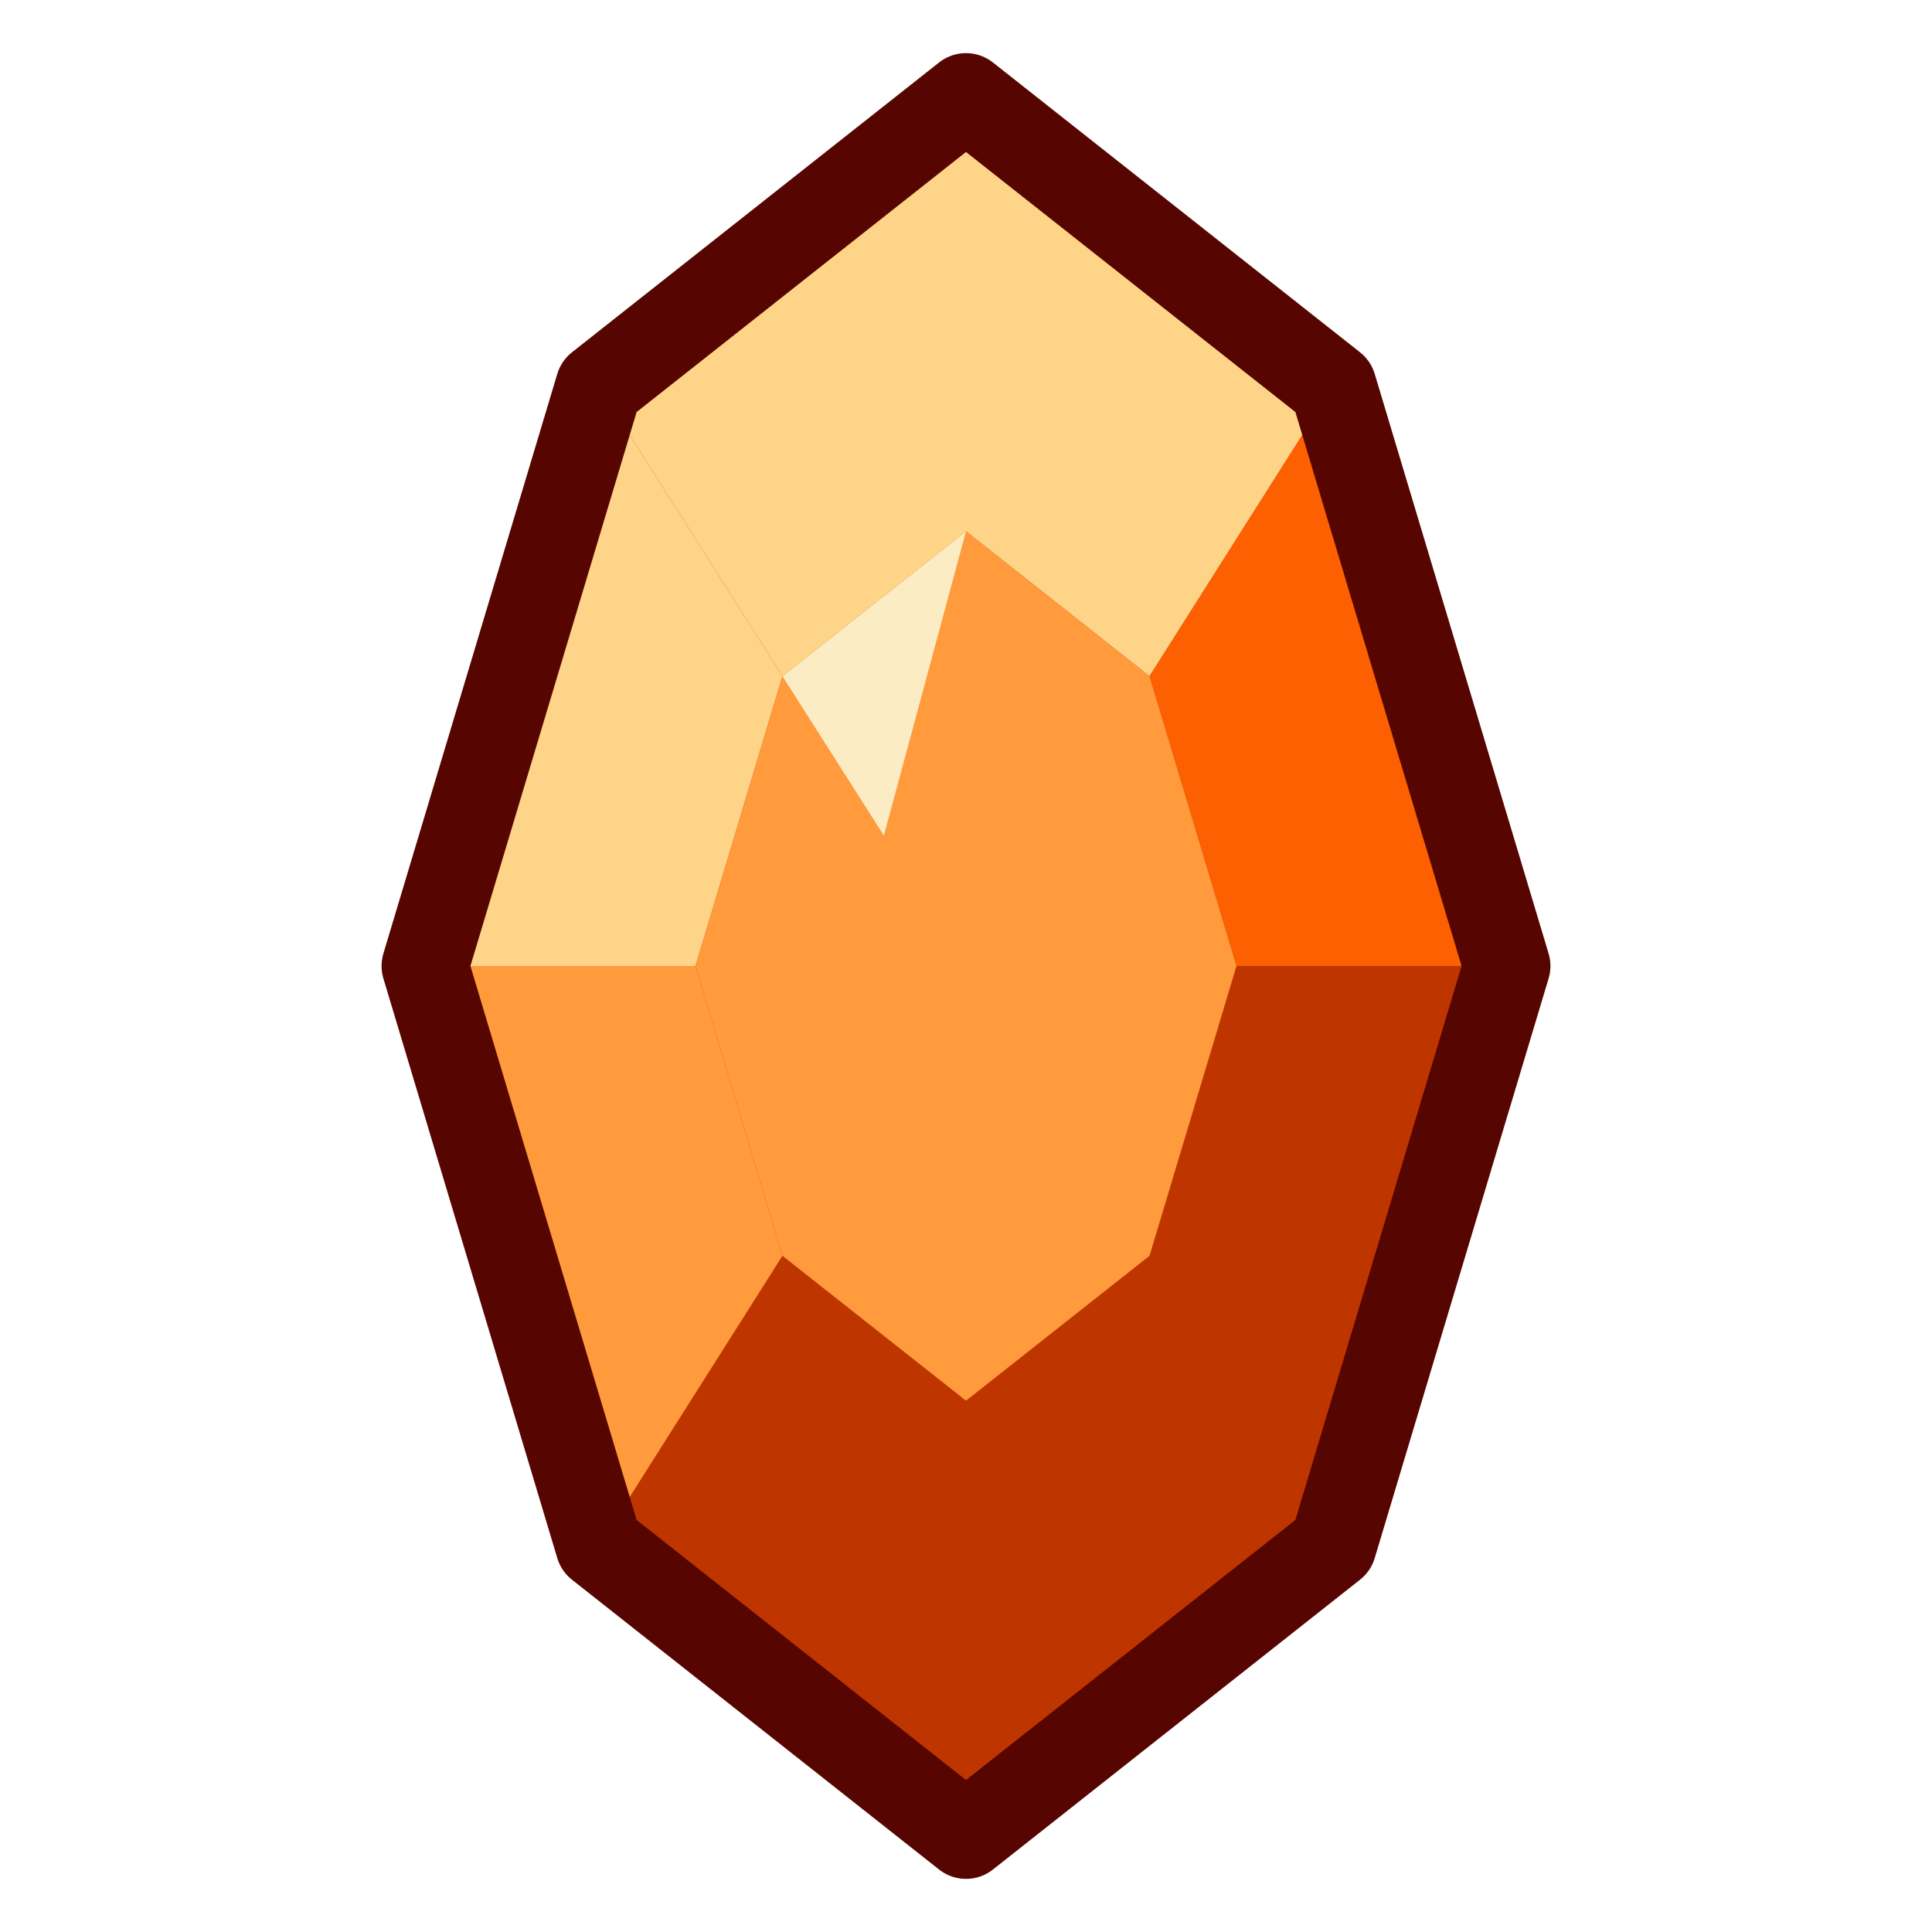
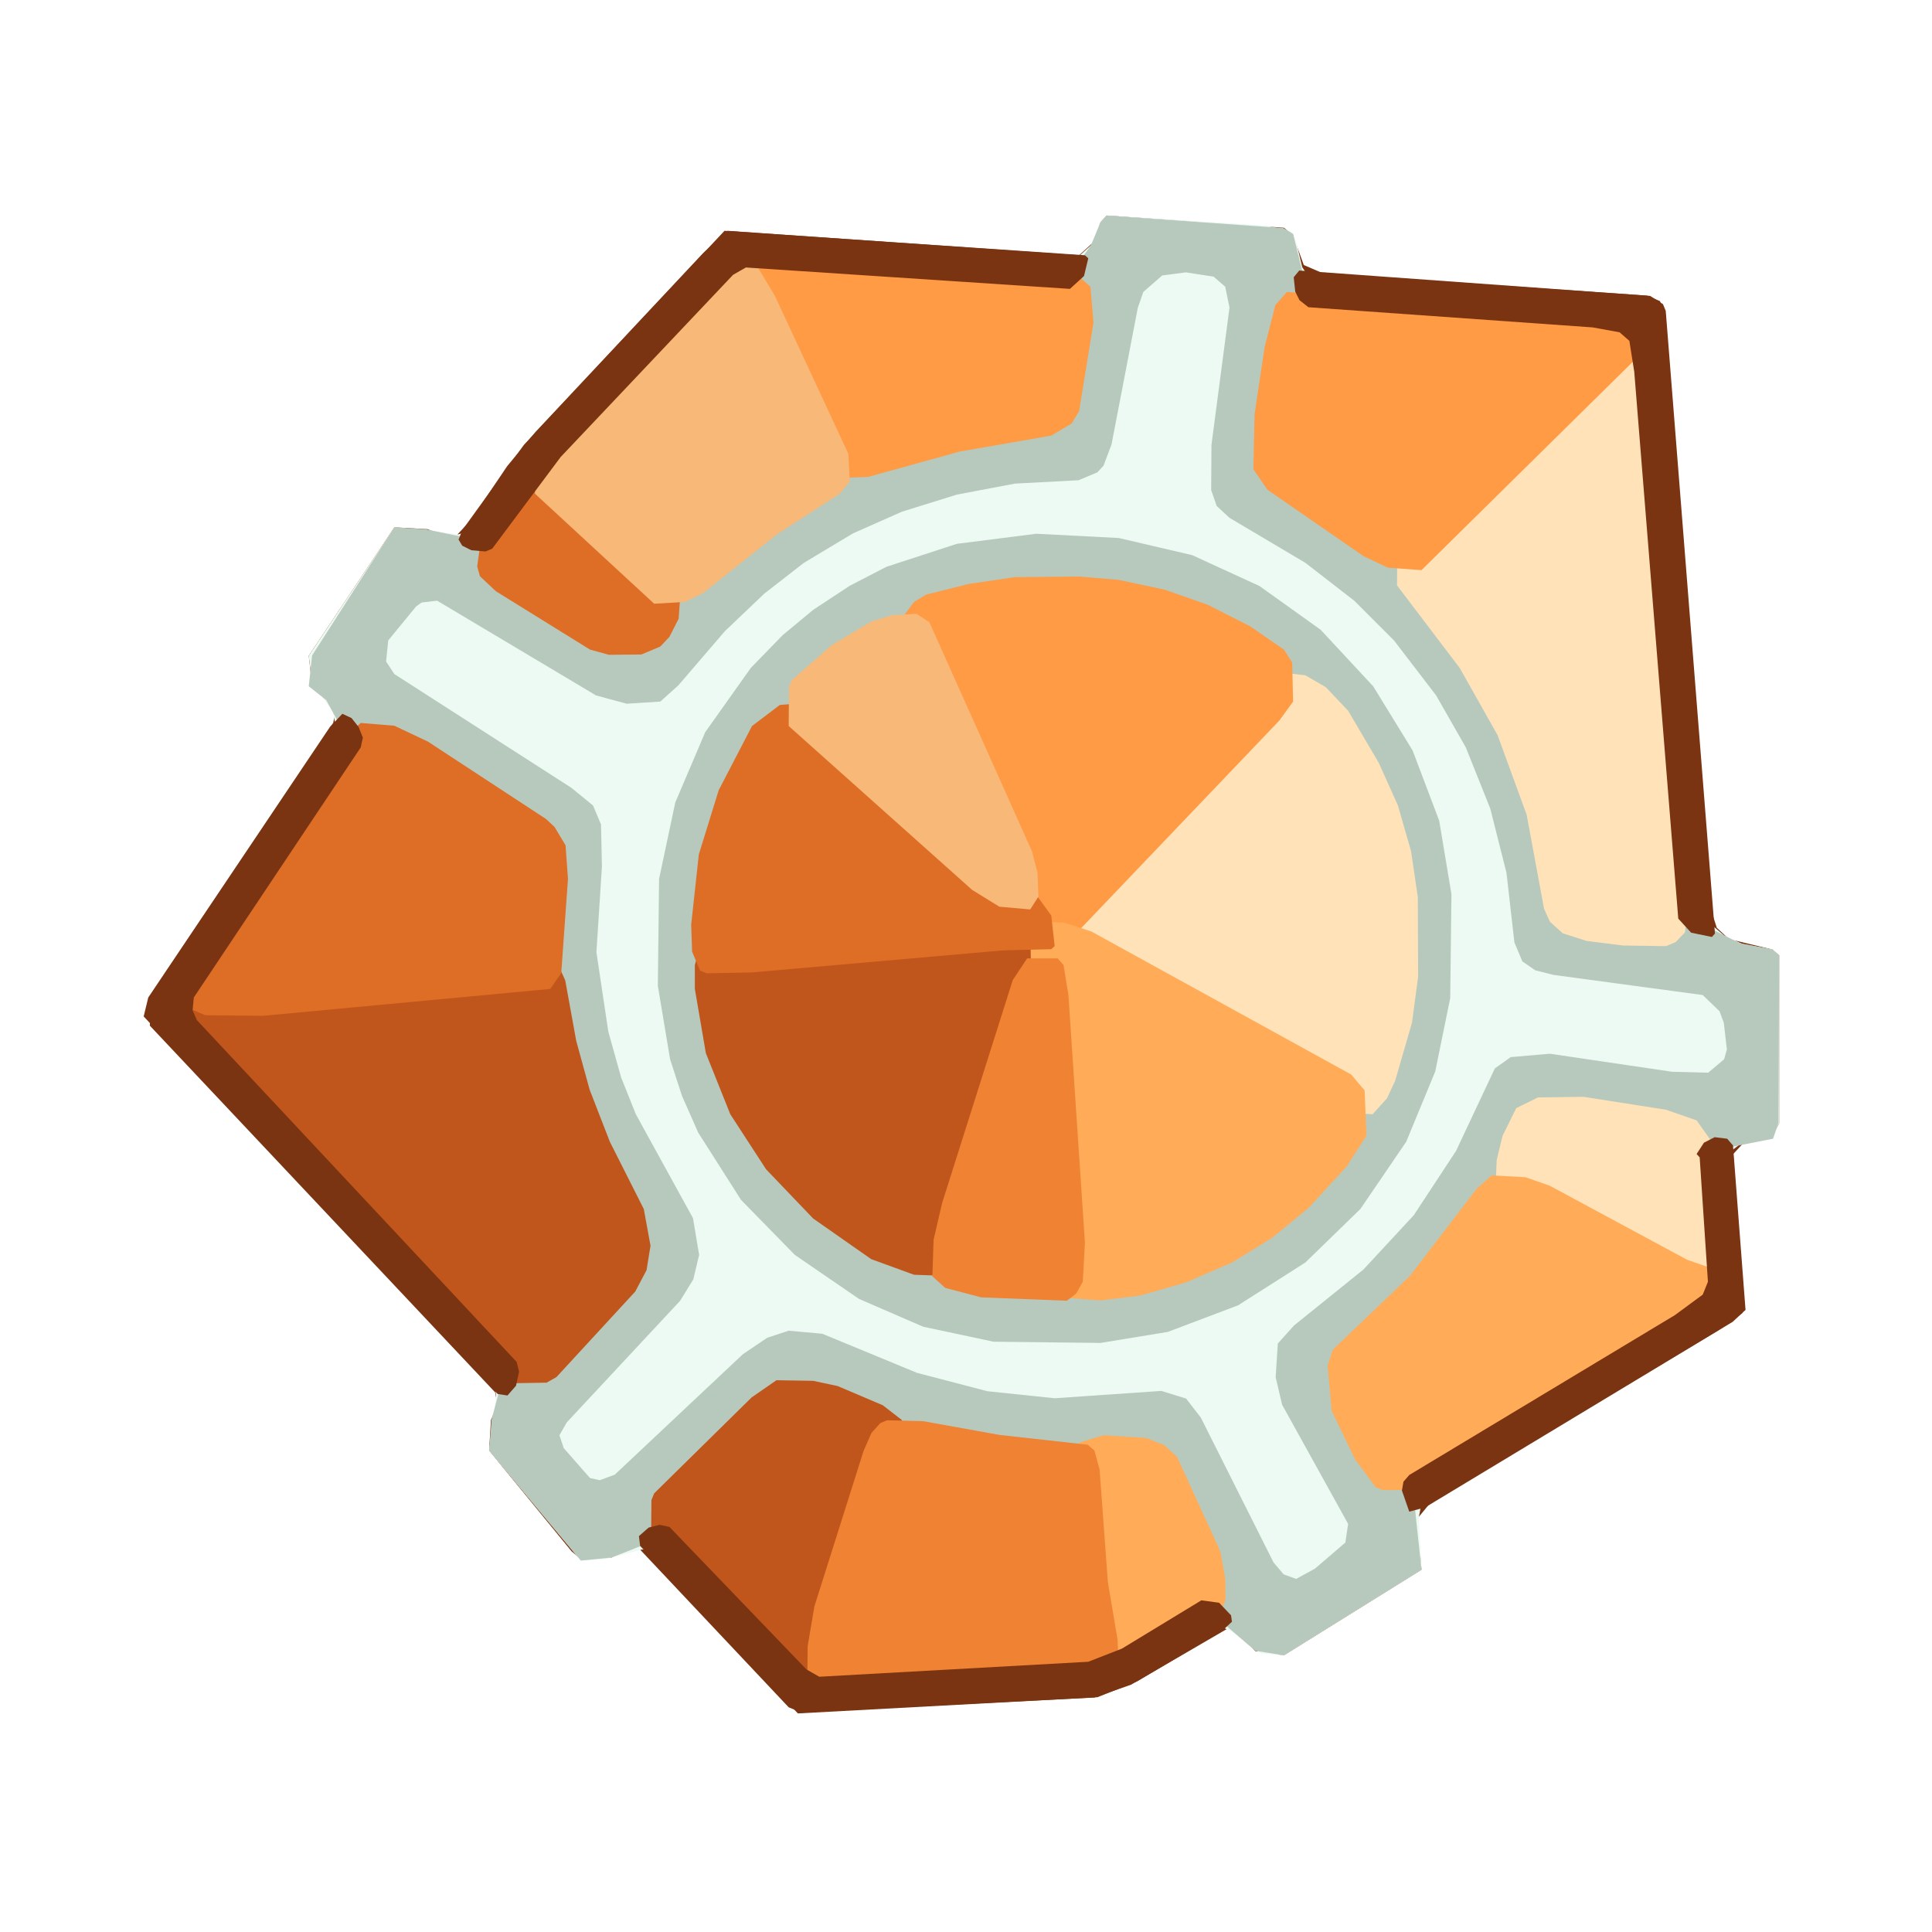
<svg xmlns="http://www.w3.org/2000/svg" viewBox="0 0 200 200" width="200" height="200">
-   <polygon points="100.0,10.0 138.0,40.0 156.0,100.0 138.0,160.0 100.0,190.0 62.0,160.0 44.0,100.0 62.0,40.0" fill="#be3500" />
-   <polygon points="100.0,10.0 138.0,40.0 119.0,70.0 100.0,55.0" fill="#fed488" />
-   <polygon points="138.0,40.0 156.0,100.0 128.0,100.0 119.0,70.0" fill="#fd6000" />
-   <polygon points="156.0,100.0 138.0,160.0 119.0,130.0 128.0,100.0" fill="#be3500" />
-   <polygon points="138.0,160.0 100.0,190.0 100.0,145.0 119.0,130.0" fill="#be3500" />
-   <polygon points="100.0,190.0 62.0,160.0 81.0,130.0 100.0,145.0" fill="#be3500" />
-   <polygon points="62.0,160.0 44.0,100.0 72.0,100.0 81.0,130.0" fill="#ff9a3d" />
-   <polygon points="44.0,100.0 62.0,40.0 81.0,70.0 72.0,100.0" fill="#fed488" />
-   <polygon points="62.0,40.0 100.0,10.0 100.0,55.0 81.0,70.0" fill="#fed488" />
-   <polygon points="100.0,55.0 119.0,70.0 128.0,100.0 119.0,130.0 100.0,145.0 81.0,130.0 72.0,100.0 81.0,70.0" fill="#ff9a3d" />
-   <polygon points="81.0,70.0 100.0,55.0 91.5,86.5" fill="#fbf5d2" opacity="0.9" />
-   <polygon points="100.0,10.0 138.0,40.0 156.0,100.0 138.0,160.0 100.0,190.0 62.0,160.0 44.0,100.0 62.0,40.0" fill="none" stroke="#570500" stroke-width="9" stroke-linejoin="round" />
+   <svg viewBox="0 -6.5 632 632" width="200" height="200">
+     <path d="M362.0,64.0 L360.0,66.2 L357.7,72.7 L353.0,77.0 L238.0,69.0 L230.1,76.2 L175.0,135.0 L165.9,146.0 L153.9,163.8 L149.0,169.0 L144.8,168.7 L139.9,166.6 L129.0,166.0 L101.0,208.0 L102.0,216.8 L109.6,226.8 L109.0,230.0 L53.9,312.0 L49.7,319.9 L49.0,329.0 L162.0,449.0 L162.7,453.2 L160.6,458.0 L160.0,468.0 L187.0,501.0 L190.2,503.7 L199.9,503.1 L204.8,500.3 L209.0,500.0 L258.0,552.0 L260.2,552.9 L276.0,552.9 L358.0,548.8 L370.0,544.6 L402.0,526.0 L405.1,527.3 L410.6,533.6 L420.0,535.0 L465.0,507.0 L463.7,490.2 L468.0,485.0 L561.9,428.8 L570.0,423.0 L567.0,371.0 L570.3,367.4 L579.4,365.6 L582.0,361.0 L582.0,306.0 L579.8,304.1 L565.6,300.7 L561.6,297.0 L560.0,292.0 L544.8,96.2 L543.0,92.0 L538.8,90.2 L433.0,83.0 L426.5,80.2 L422.9,70.3 L420.0,68.0 Z" fill="#7a3412" fill-rule="evenodd" />
+     <path d="M362.0,64.0 L360.0,66.2 L356.9,73.7 L349.2,80.7 L345.0,83.0 L261.0,77.3 L240.0,77.0 L233.9,80.6 L181.2,136.0 L158.0,166.0 L149.9,168.3 L129.0,166.0 L101.0,208.0 L102.1,216.8 L108.8,226.2 L111.0,236.0 L63.7,308.0 L59.7,317.0 L59.0,328.0 L61.5,333.2 L161.0,440.0 L162.3,450.1 L160.0,468.0 L190.0,504.0 L198.1,503.5 L209.9,500.4 L213.8,500.3 L219.0,502.0 L257.8,542.4 L264.0,546.0 L359.0,541.4 L370.0,537.8 L392.0,525.0 L399.1,525.5 L402.8,527.1 L412.2,534.3 L420.0,535.0 L465.0,507.0 L464.1,490.0 L465.2,484.2 L468.0,479.0 L552.9,427.7 L561.0,421.0 L562.7,415.8 L561.0,374.0 L569.1,367.9 L579.4,365.6 L582.0,361.0 L582.0,306.0 L579.8,304.1 L570.0,302.3 L564.1,299.6 L555.4,292.2 L553.0,288.0 L538.4,110.0 L536.8,101.2 L534.0,98.0 L525.9,96.3 L434.0,90.0 L429.1,85.7 L426.0,80.9 L423.9,72.2 L422.0,69.0 L413.9,67.3 Z" fill="#edf9f3" fill-rule="evenodd" />
+     <path d="M313.0,171.4 L290.0,178.9 L278.0,185.1 L266.0,193.0 L256.0,201.3 L245.6,212.0 L230.7,233.0 L220.9,256.0 L215.6,281.0 L215.2,316.0 L219.2,340.0 L223.1,352.0 L228.4,364.0 L242.4,386.0 L260.0,404.0 L281.0,418.4 L302.0,427.5 L325.0,432.4 L360.0,432.8 L382.0,429.2 L405.0,420.5 L427.0,406.5 L445.0,389.0 L460.0,367.0 L469.5,344.0 L474.4,320.0 L474.8,286.0 L470.8,262.0 L462.1,239.0 L449.2,218.0 L432.0,199.5 L412.0,185.2 L390.0,175.1 L366.0,169.5 L339.0,168.1 Z M338.0,191.7 L347.0,191.3 L358.0,192.5 L382.0,199.1 L400.0,208.3 L420.0,224.2 L432.0,237.0 L443.1,255.0 L450.3,273.0 L454.3,292.0 L454.3,310.0 L449.5,331.0 L443.8,344.0 L429.8,367.0 L415.0,382.4 L399.0,394.0 L380.0,403.3 L362.0,408.1 L337.0,409.2 L327.0,408.0 L300.0,398.9 L284.0,389.4 L267.3,374.9 L253.2,357.0 L243.3,338.0 L238.1,319.0 L236.4,294.0 L238.0,281.0 L245.0,260.0 L256.0,241.0 L274.2,220.4 L289.0,209.0 L316.0,196.6 Z M362.0,64.0 L360.0,66.2 L356.9,73.7 L349.5,84.2 L344.4,115.0 L341.8,121.8 L338.0,126.0 L333.8,127.9 L313.0,130.5 L296.0,134.2 L268.0,144.3 L250.0,155.3 L237.0,164.8 L220.3,179.7 L208.1,193.6 L204.0,196.0 L195.9,192.6 L162.0,171.3 L139.1,166.6 L129.0,166.0 L102.1,207.9 L101.0,218.0 L106.7,222.5 L110.8,230.0 L116.5,236.6 L163.9,267.0 L172.3,274.0 L176.0,281.0 L174.2,314.0 L179.1,342.0 L186.4,367.0 L192.4,381.0 L200.5,395.8 L202.0,402.0 L198.5,407.2 L166.5,441.1 L163.7,447.0 L160.8,457.9 L160.0,468.0 L190.0,504.0 L200.1,503.0 L217.8,496.0 L255.9,459.9 L260.8,456.6 L266.0,456.0 L287.0,465.7 L311.0,471.0 L347.0,474.7 L368.8,474.1 L371.0,475.0 L377.6,483.1 L395.4,520.4 L410.6,533.5 L420.0,535.0 L465.0,507.0 L461.8,477.0 L446.5,450.2 L446.0,445.0 L469.3,421.8 L481.7,407.0 L495.4,387.0 L505.0,366.0 L511.2,362.5 L518.0,362.7 L533.0,365.3 L549.0,370.0 L556.0,370.7 L580.0,366.0 L581.8,360.8 L582.0,306.0 L579.8,304.1 L569.0,302.0 L551.0,292.9 L533.0,292.5 L525.1,291.3 L521.2,289.7 L516.0,285.0 L514.1,280.8 L510.0,256.0 L505.3,240.0 L497.5,221.0 L487.9,204.0 L475.4,187.0 L462.7,172.6 L446.0,159.4 L424.4,144.8 L420.0,139.0 L420.3,130.9 L427.7,94.0 L427.2,87.0 L423.0,70.0 L419.8,68.1 Z M397.0,84.0 L400.8,87.3 L402.2,94.1 L396.3,139.0 L396.2,153.8 L398.0,159.0 L402.2,162.9 L427.0,177.6 L443.0,190.0 L456.0,203.0 L469.8,221.0 L479.5,238.0 L487.5,258.0 L492.8,279.0 L495.4,301.8 L498.0,308.0 L502.2,310.9 L508.1,312.4 L557.0,319.0 L562.5,324.3 L563.9,328.1 L564.9,336.8 L564.0,340.0 L558.8,344.4 L547.0,344.1 L507.0,338.2 L494.2,339.3 L489.0,343.0 L476.3,370.0 L462.5,391.0 L446.0,408.8 L423.3,427.1 L418.0,433.0 L417.3,444.0 L419.4,453.0 L441.0,492.0 L440.1,498.1 L430.2,506.6 L424.0,510.0 L419.9,508.5 L416.6,504.6 L392.8,457.2 L388.0,451.0 L379.9,448.5 L345.0,450.9 L323.0,448.6 L300.0,442.6 L269.0,429.8 L258.0,428.8 L251.0,431.1 L243.0,436.5 L201.1,475.9 L196.2,477.7 L193.0,477.0 L184.4,467.2 L183.0,463.0 L185.4,458.8 L222.5,419.0 L226.8,412.0 L228.7,404.0 L226.7,392.0 L208.0,358.0 L203.2,346.0 L199.0,331.0 L195.1,305.0 L196.9,277.0 L196.6,263.2 L194.0,257.0 L186.9,251.2 L129.0,214.0 L126.3,209.9 L127.0,203.0 L136.1,191.9 L137.9,190.6 L143.0,190.0 L195.0,221.0 L205.0,223.7 L216.0,223.0 L221.9,217.7 L237.1,200.0 L250.0,187.7 L263.0,177.6 L279.0,168.0 L295.0,160.9 L313.0,155.3 L332.0,151.7 L352.8,150.6 L359.0,148.0 L361.0,145.8 L363.6,138.9 L372.2,94.2 L374.0,89.0 L380.2,83.6 L387.9,82.6 Z" fill="#b7c9bd" fill-rule="evenodd" />
+     <path d="M254.0,445.0 L245.9,450.6 L214.0,482.0 L213.1,484.2 L213.0,496.0 L258.0,543.0 L260.2,543.9 L272.0,544.0 L276.5,525.0 L294.2,470.0 L295.0,458.0 L288.8,453.2 L274.0,446.9 L266.0,445.2 Z M61.0,315.0 L59.2,318.2 L59.3,327.8 L61.0,333.0 L167.0,446.0 L178.8,445.8 L182.0,444.0 L207.8,416.0 L211.5,409.0 L212.8,401.0 L210.6,389.0 L199.5,367.0 L192.9,350.0 L188.5,334.0 L184.9,314.2 L183.0,310.0 L178.8,308.2 L171.0,308.3 L90.0,315.7 Z M230.0,304.0 L228.1,306.2 L227.3,309.2 L227.3,317.0 L230.9,338.0 L238.9,358.0 L250.6,376.0 L266.0,392.1 L285.0,405.4 L299.0,410.5 L309.8,410.9 L312.0,410.0 L314.9,404.8 L337.4,333.0 L344.4,314.0 L345.8,305.1 L345.9,299.2 L345.0,297.0 L341.8,295.2 L320.0,295.3 L238.1,302.3 Z" fill="#c0561c" fill-rule="evenodd" />
+     <path d="M496.0,356.0 L491.5,365.1 L489.6,373.0 L489.2,382.8 L491.0,387.0 L542.0,414.1 L551.9,416.7 L560.9,417.0 L562.0,416.0 L562.9,413.8 L559.4,366.2 L555.0,360.0 L544.9,356.5 L518.0,352.3 L503.1,352.5 Z M415.0,213.0 L349.3,282.0 L343.2,291.0 L342.0,302.0 L344.3,305.0 L432.0,354.2 L438.9,357.3 L449.0,358.0 L453.7,352.8 L456.4,347.0 L461.9,328.0 L463.9,313.0 L463.8,287.0 L461.6,272.0 L457.3,257.0 L451.0,243.0 L441.0,226.0 L433.7,218.3 L427.0,214.4 Z M525.0,103.0 L519.8,106.5 L458.0,169.0 L457.1,171.2 L457.0,185.0 L477.5,212.0 L489.9,234.0 L499.4,260.0 L505.1,290.8 L507.0,295.0 L511.2,298.8 L519.0,301.3 L531.0,302.8 L545.0,303.0 L548.1,301.7 L551.2,298.5 L552.7,286.0 L539.0,110.0 L536.2,103.9 Z" fill="#ffe2b8" fill-rule="evenodd" />
+     <path d="M303.0,188.0 L299.0,190.4 L296.1,194.3 L295.0,208.0 L325.7,275.0 L333.1,298.8 L336.0,302.0 L349.0,302.0 L418.5,229.2 L423.0,223.0 L422.7,210.2 L420.0,206.0 L409.0,198.4 L395.0,191.3 L381.0,186.4 L366.0,183.2 L353.0,182.1 L332.0,182.3 L317.0,184.5 Z M421.0,89.0 L417.2,93.3 L413.7,107.0 L410.4,129.0 L410.0,147.0 L414.6,153.7 L446.0,175.4 L454.0,179.2 L465.0,180.0 L536.0,110.0 L536.0,100.0 L533.8,98.1 L525.9,96.5 Z M238.0,79.0 L238.9,89.1 L264.4,141.9 L268.0,147.7 L271.0,150.0 L284.0,149.5 L314.0,141.2 L343.9,136.0 L350.6,132.0 L353.0,128.0 L357.7,99.0 L356.7,87.3 L353.0,84.0 L259.0,77.2 L241.2,77.2 Z" fill="#ff9a45" fill-rule="evenodd" />
+     <path d="M361.0,463.0 L353.3,465.3 L350.0,469.0 L353.5,522.0 L356.1,534.8 L359.0,538.0 L367.1,537.6 L372.0,536.1 L393.8,523.9 L400.0,519.0 L400.9,516.8 L400.8,509.9 L399.2,501.0 L385.0,470.0 L380.8,466.2 L374.9,463.9 Z M488.0,378.0 L483.1,382.3 L461.2,410.9 L436.0,435.0 L434.3,440.2 L435.6,455.0 L443.3,470.9 L450.0,480.0 L452.2,480.9 L465.0,481.0 L556.0,426.0 L560.4,420.8 L561.0,410.0 L558.8,408.0 L551.9,405.6 L507.0,381.4 L499.0,378.6 Z M338.0,296.0 L337.1,298.2 L337.2,308.0 L340.8,333.0 L345.3,413.8 L348.0,418.0 L360.0,418.9 L373.0,417.3 L388.0,413.0 L403.0,406.5 L416.0,398.5 L428.0,388.7 L440.5,375.1 L447.0,365.0 L446.4,350.2 L442.0,345.0 L357.0,298.2 L348.1,295.3 L339.1,295.0 Z" fill="#ffab58" fill-rule="evenodd" />
+     <path d="M118.0,230.0 L112.2,235.3 L66.8,303.0 L61.8,312.9 L61.0,323.0 L67.2,325.6 L86.0,325.8 L180.0,317.0 L183.6,311.8 L185.8,281.0 L185.0,270.0 L181.4,264.0 L178.6,261.4 L140.0,236.1 L129.0,230.9 Z M246.0,231.0 L235.1,252.0 L228.6,273.0 L226.1,296.0 L226.4,304.8 L229.0,311.0 L231.2,311.9 L246.0,311.6 L328.0,304.4 L343.9,304.0 L345.0,303.0 L343.9,293.0 L337.3,283.9 L270.0,224.0 L267.8,223.1 L255.1,224.1 Z M172.0,147.0 L157.3,170.0 L156.1,178.8 L157.0,182.0 L162.2,186.9 L193.0,206.0 L199.2,207.7 L209.8,207.6 L216.0,205.0 L219.0,201.8 L222.0,195.9 L222.9,183.2 L222.0,181.0 L187.0,148.0 L184.8,147.1 Z" fill="#de6e26" fill-rule="evenodd" />
+     <path d="M288.0,459.0 L285.1,462.2 L282.5,468.1 L266.4,519.0 L264.2,532.0 L264.1,541.8 L265.0,544.0 L268.2,545.8 L360.8,541.9 L364.0,541.0 L365.9,538.8 L365.6,530.0 L362.4,511.0 L359.7,474.2 L358.0,468.0 L355.8,466.1 L327.0,462.9 L302.0,458.4 L290.2,458.1 Z M336.0,307.0 L331.3,314.1 L308.2,387.0 L305.4,399.0 L305.0,411.0 L309.2,414.8 L321.0,417.9 L349.0,419.0 L352.0,416.7 L354.2,412.8 L354.9,400.0 L349.5,319.0 L347.9,309.2 L346.0,307.0 Z" fill="#ef8233" fill-rule="evenodd" />
+     <path d="M259.0,216.0 L258.1,218.2 L258.0,231.0 L318.0,284.6 L326.9,290.1 L337.0,291.0 L339.7,286.8 L339.4,279.0 L337.6,272.0 L304.0,197.0 L299.8,194.3 L292.0,194.7 L285.0,196.8 L272.0,204.6 Z M233.0,81.0 L175.0,143.0 L175.0,155.0 L214.0,191.0 L224.1,190.4 L230.0,187.5 L254.0,168.4 L274.7,155.0 L278.0,151.0 L277.5,141.9 L253.4,90.1 L248.1,81.3 L246.0,80.0 L235.2,80.1 Z" fill="#f7b878" fill-rule="evenodd" />
+     <path d="M209.0,496.0 L209.4,499.2 L261.0,554.0 L359.0,548.7 L372.0,543.5 L399.8,527.0 L403.0,524.0 L402.7,521.9 L398.8,517.8 L393.0,517.0 L367.0,532.8 L356.0,537.1 L268.0,542.0 L263.8,539.6 L219.0,493.0 L215.8,492.3 L212.2,493.2 Z M555.0,371.0 L556.0,372.1 L558.7,412.8 L557.0,417.0 L547.9,423.7 L461.0,476.0 L459.1,478.2 L458.6,481.1 L461.0,488.0 L466.2,486.6 L566.8,425.9 L571.0,422.0 L566.9,368.2 L565.0,366.0 L560.9,365.5 L557.4,367.3 Z M112.0,227.0 L108.0,231.2 L48.5,319.8 L47.0,326.0 L162.8,449.5 L166.0,450.0 L168.8,446.8 L169.8,442.2 L169.0,439.0 L64.4,327.2 L63.0,324.0 L63.4,319.8 L118.0,238.0 L118.7,234.8 L117.3,231.3 L115.0,228.4 Z M425.0,82.0 L423.2,84.2 L423.7,88.9 L425.1,91.7 L428.0,94.0 L521.0,100.6 L529.8,102.2 L533.0,105.0 L534.6,115.1 L549.0,294.0 L553.2,298.6 L560.0,300.0 L561.0,298.9 L544.9,95.2 L544.0,93.0 L539.8,90.3 Z M237.0,69.0 L171.4,139.0 L151.3,166.8 L150.0,170.0 L151.2,172.0 L154.2,173.5 L158.8,173.9 L161.0,173.0 L183.4,143.0 L239.8,83.4 L244.0,81.0 L350.0,88.0 L354.6,83.8 L356.0,78.0 L354.9,77.0 Z" fill="#7a3412" fill-rule="evenodd" />
+   </svg>
</svg>
